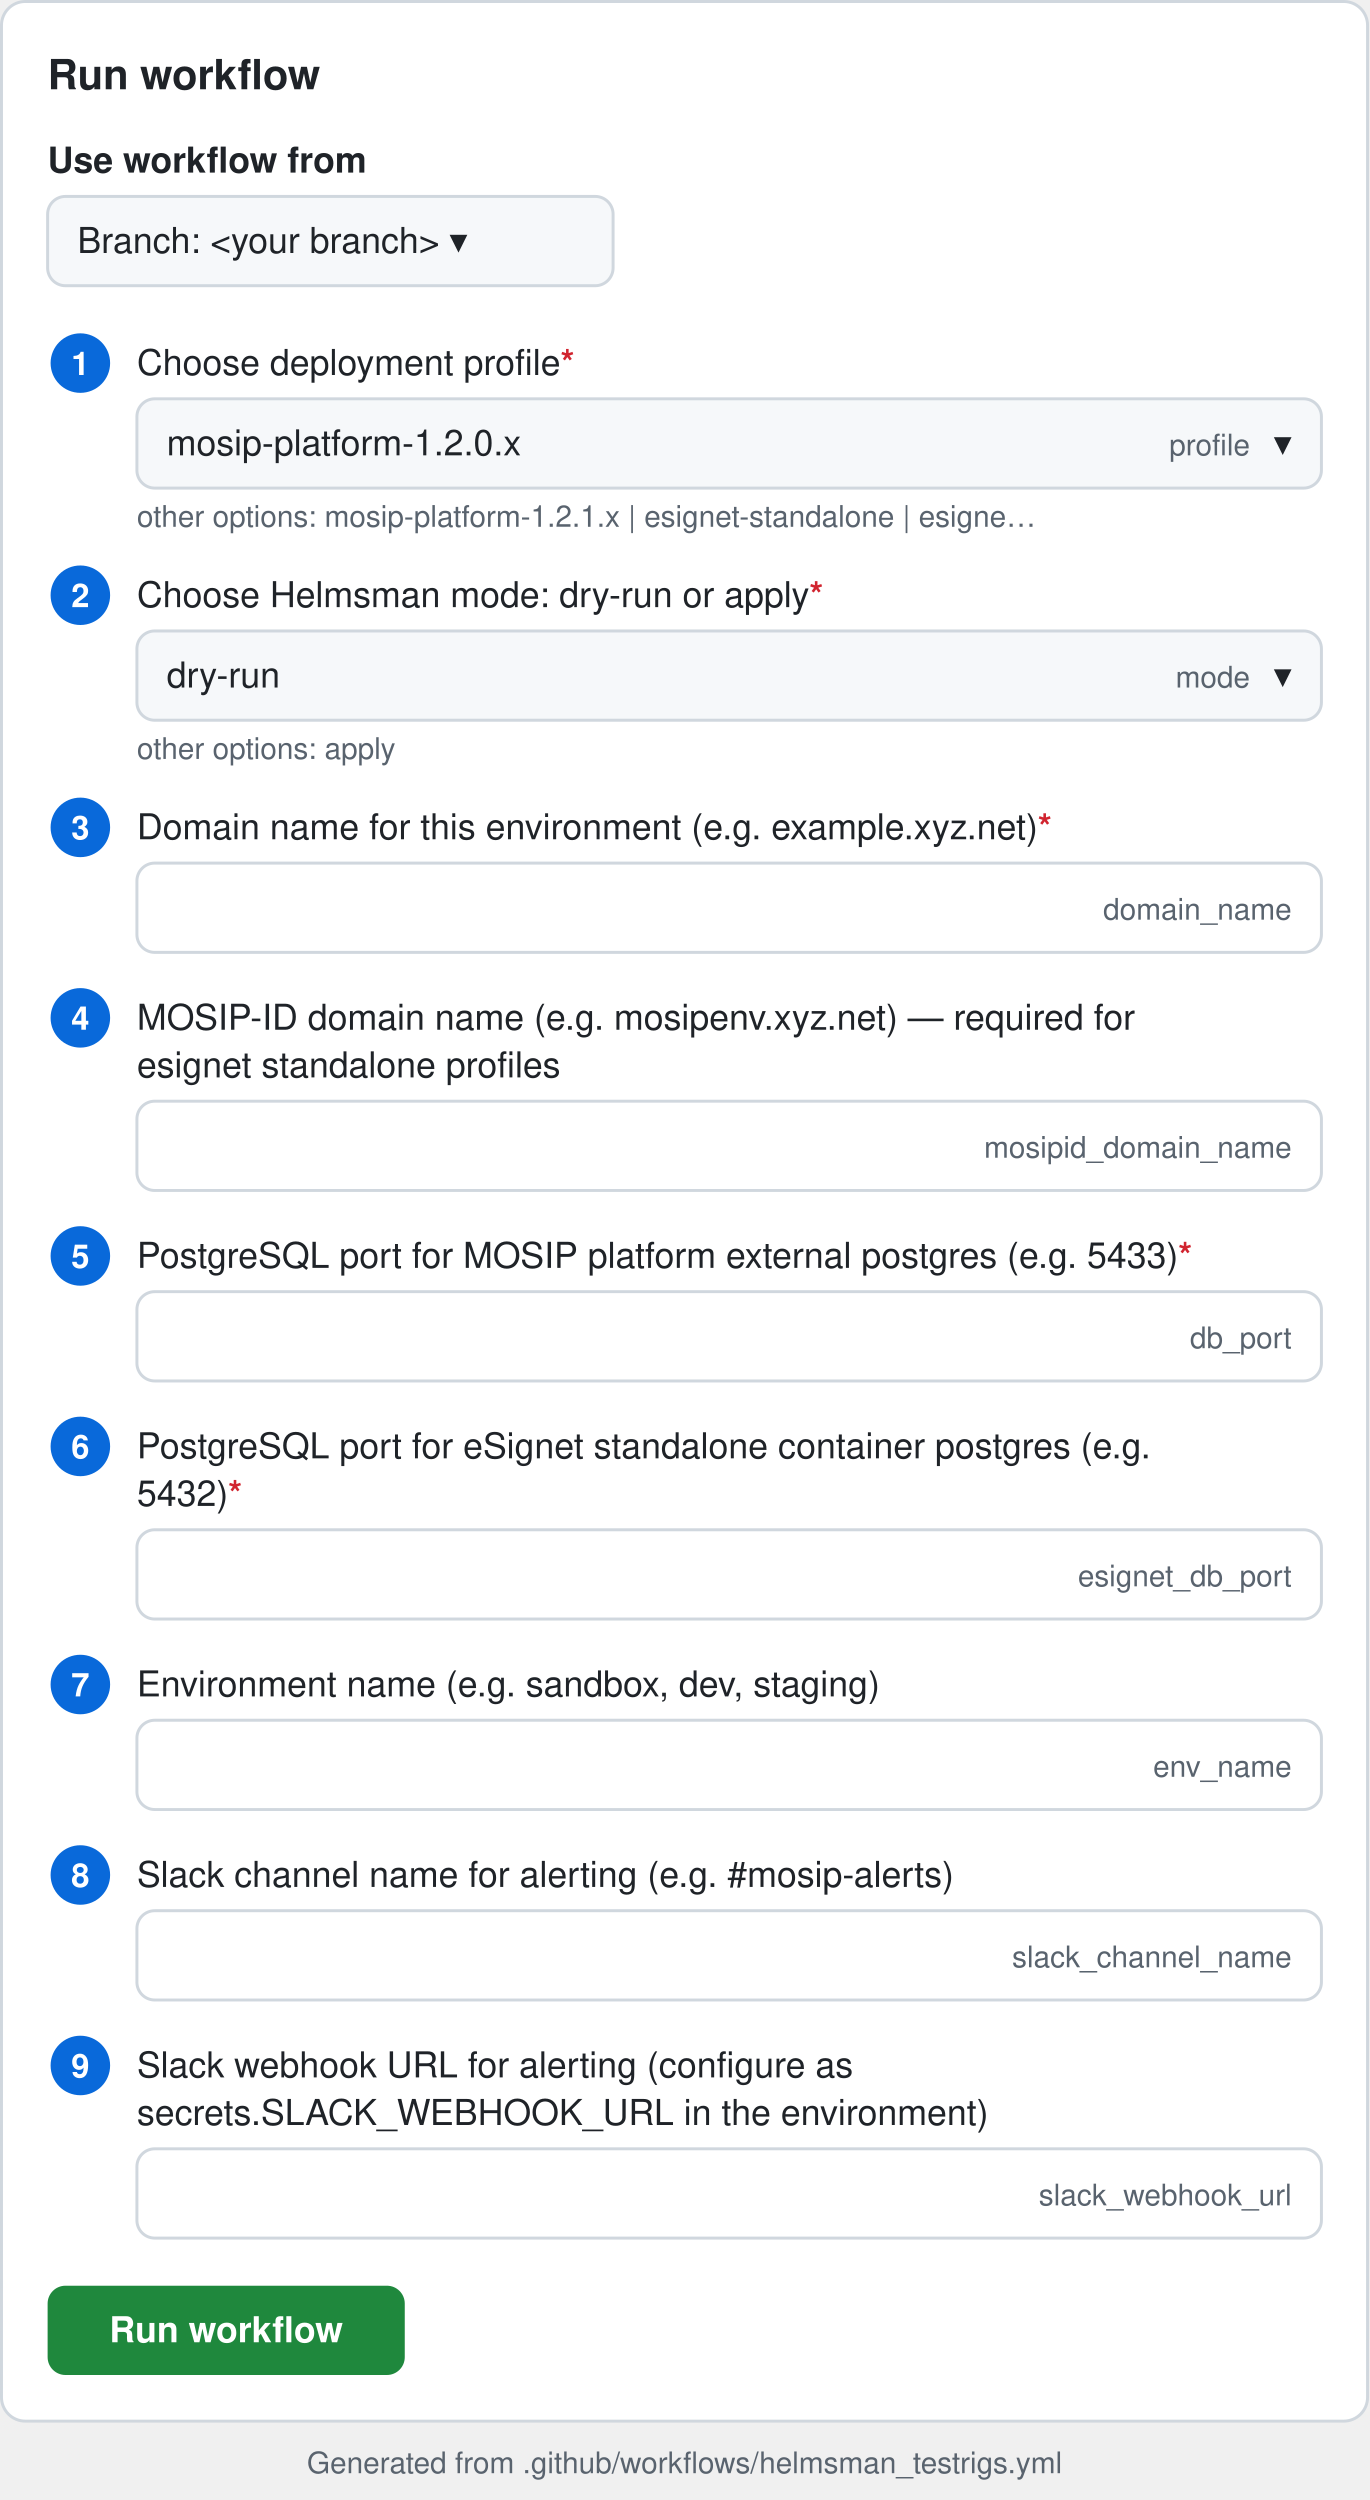
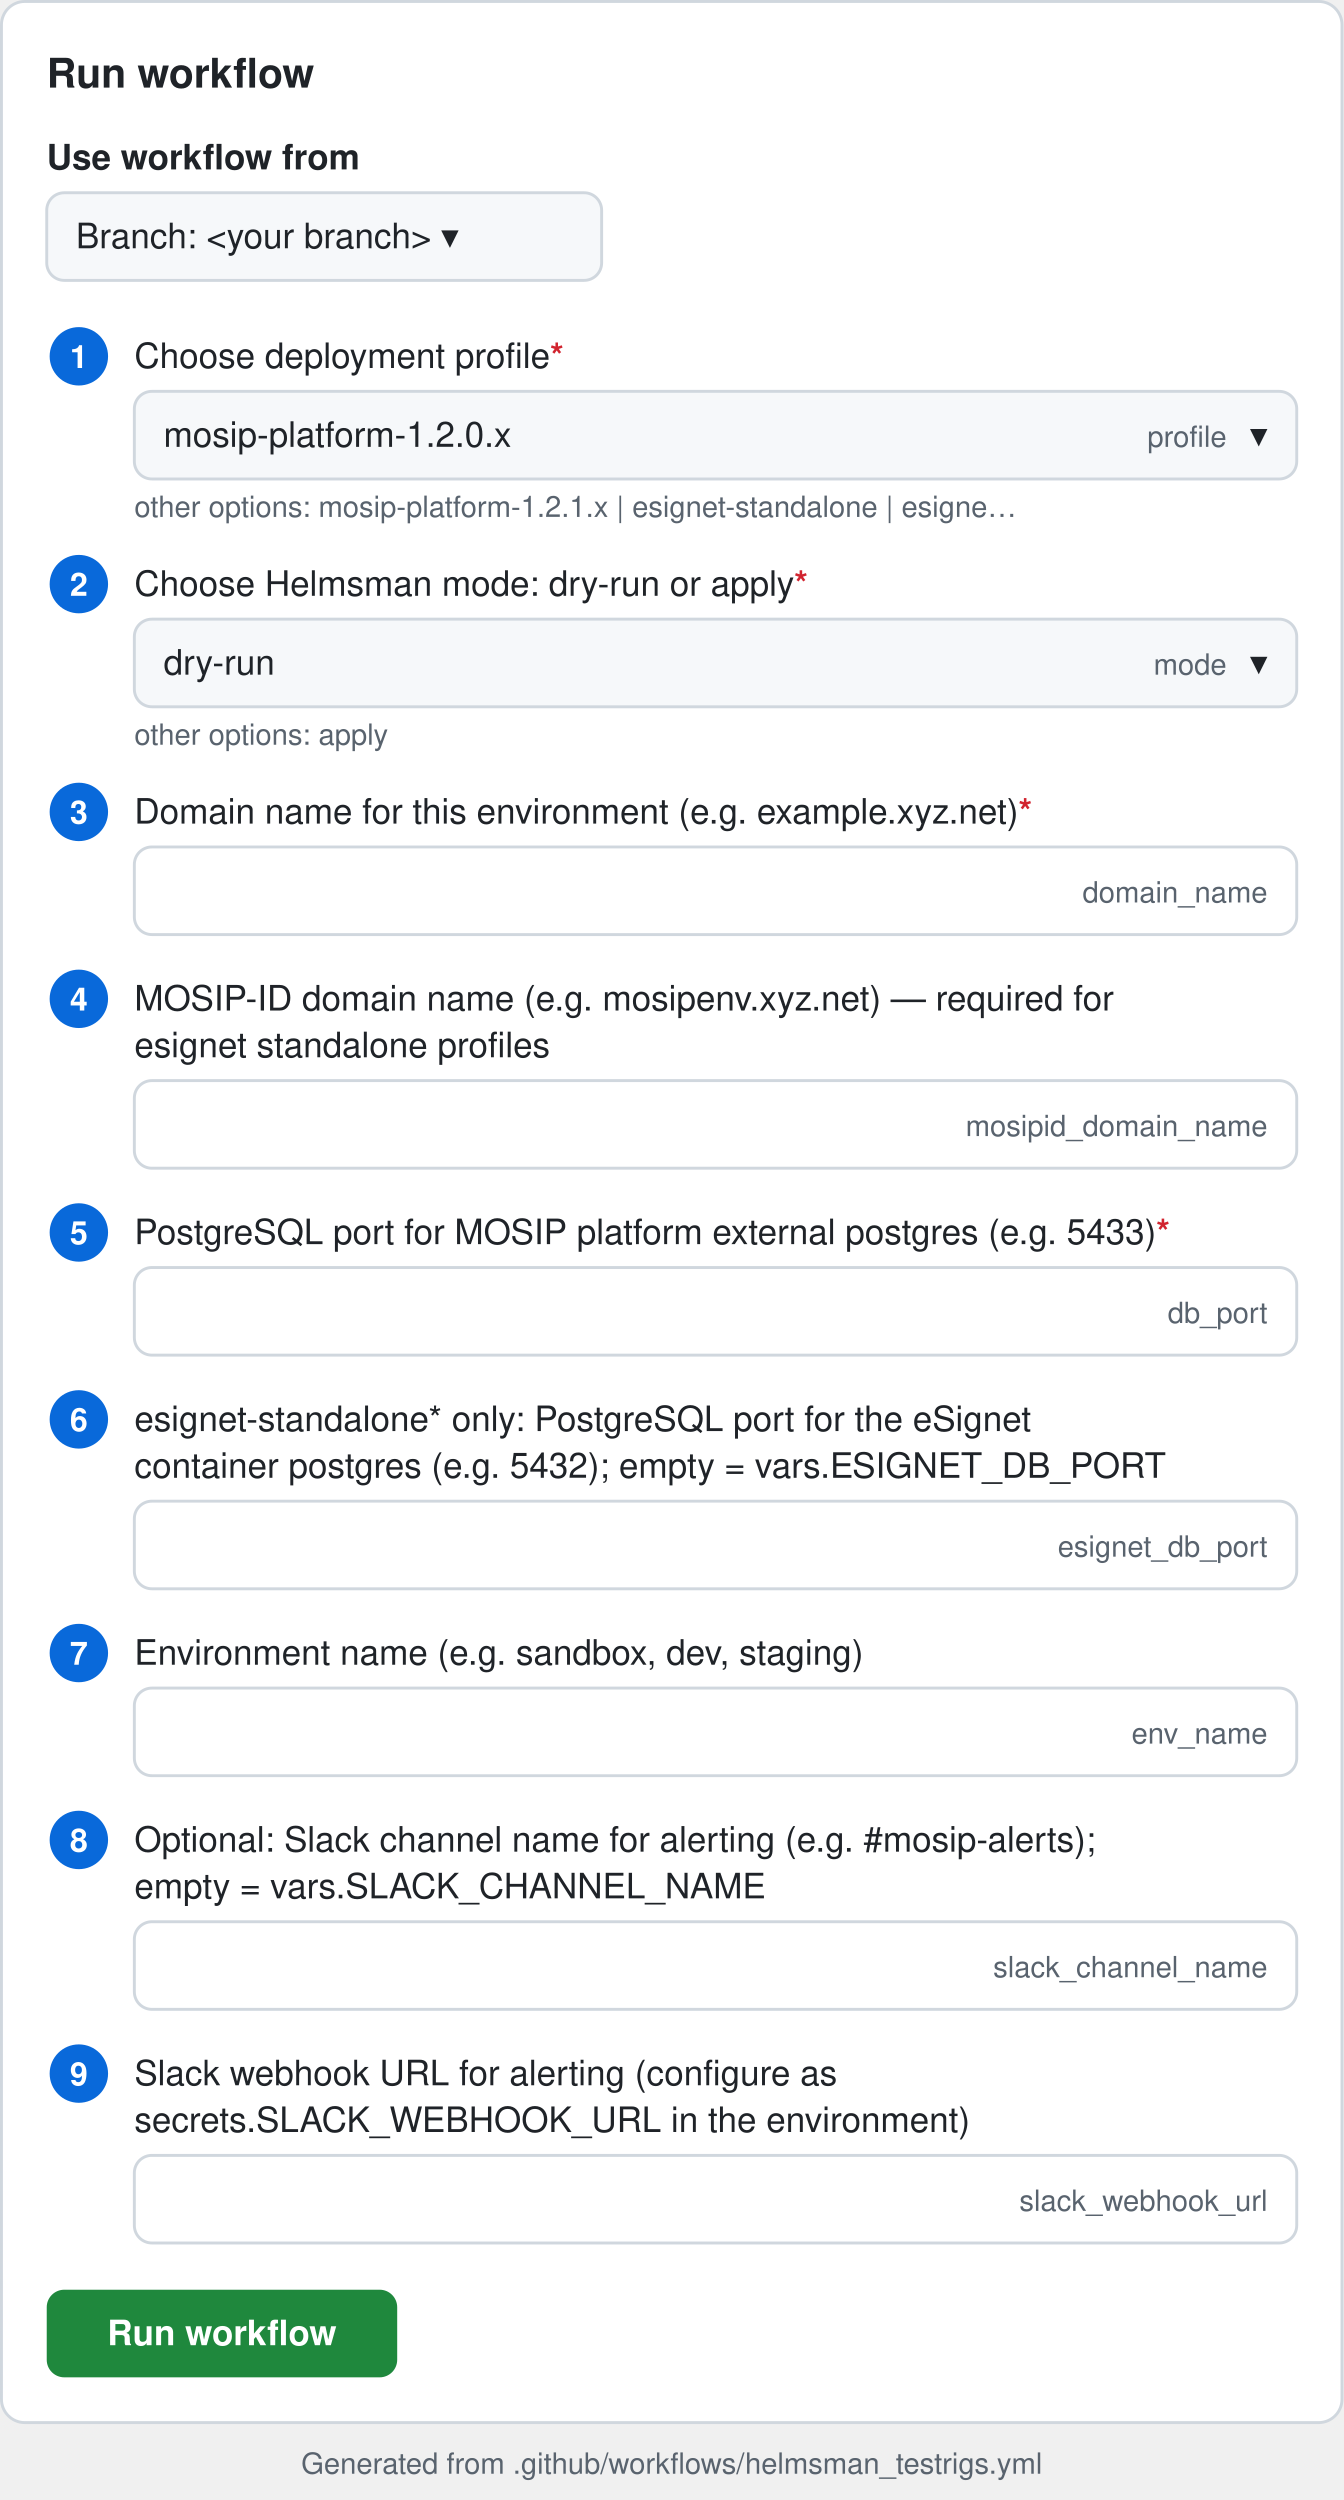
- <svg xmlns="http://www.w3.org/2000/svg" width="460" height="840" viewBox="0 0 460 840" font-family="-apple-system, BlinkMacSystemFont, 'Segoe UI', Helvetica, Arial, sans-serif" role="img" aria-label="Deploy Testrigs of mosip using Helmsman — Run workflow form">
-   <rect x="0.5" y="0.5" width="459" height="813" rx="8" fill="#ffffff" stroke="#d0d7de" />
+ <svg xmlns="http://www.w3.org/2000/svg" width="460" height="856" viewBox="0 0 460 856" font-family="-apple-system, BlinkMacSystemFont, 'Segoe UI', Helvetica, Arial, sans-serif" role="img" aria-label="Deploy Testrigs of mosip using Helmsman — Run workflow form">
+   <rect x="0.5" y="0.5" width="459" height="829" rx="8" fill="#ffffff" stroke="#d0d7de" />
  <text x="16" y="30" font-size="14" font-weight="600" fill="#1f2328" text-anchor="start">Run workflow</text>
  <text x="16" y="58" font-size="12" font-weight="600" fill="#1f2328" text-anchor="start">Use workflow from</text>
  <rect x="16" y="66" width="190" height="30" rx="6" fill="#f6f8fa" stroke="#d0d7de" />
  <text x="26" y="85" font-size="12" font-weight="normal" fill="#1f2328" text-anchor="start">Branch: &lt;your branch&gt; ▾</text>
  <circle cx="27" cy="122" r="10" fill="#0969da" />
  <text x="27" y="126" font-size="11" font-weight="600" fill="#ffffff" text-anchor="middle">1</text>
  <text x="46" y="126" font-size="12" font-weight="normal" fill="#1f2328" text-anchor="start">Choose deployment profile<tspan fill="#d1242f" font-weight="600"> *</tspan>
  </text>
  <rect x="46" y="134" width="398" height="30" rx="6" fill="#f6f8fa" stroke="#d0d7de" />
  <text x="56" y="153" font-size="12" font-weight="normal" fill="#1f2328" text-anchor="start">mosip-platform-1.2.0.x</text>
  <text x="434" y="153" font-size="12" font-weight="normal" fill="#1f2328" text-anchor="end">▾</text>
  <text x="420" y="153" font-size="10" font-weight="normal" fill="#59636e" text-anchor="end">profile</text>
  <text x="46" y="177" font-size="10" font-weight="normal" fill="#59636e" text-anchor="start">other options: mosip-platform-1.2.1.x | esignet-standalone | esigne…</text>
  <circle cx="27" cy="200" r="10" fill="#0969da" />
  <text x="27" y="204" font-size="11" font-weight="600" fill="#ffffff" text-anchor="middle">2</text>
  <text x="46" y="204" font-size="12" font-weight="normal" fill="#1f2328" text-anchor="start">Choose Helmsman mode: dry-run or apply<tspan fill="#d1242f" font-weight="600"> *</tspan>
  </text>
  <rect x="46" y="212" width="398" height="30" rx="6" fill="#f6f8fa" stroke="#d0d7de" />
  <text x="56" y="231" font-size="12" font-weight="normal" fill="#1f2328" text-anchor="start">dry-run</text>
  <text x="434" y="231" font-size="12" font-weight="normal" fill="#1f2328" text-anchor="end">▾</text>
  <text x="420" y="231" font-size="10" font-weight="normal" fill="#59636e" text-anchor="end">mode</text>
  <text x="46" y="255" font-size="10" font-weight="normal" fill="#59636e" text-anchor="start">other options: apply</text>
  <circle cx="27" cy="278" r="10" fill="#0969da" />
  <text x="27" y="282" font-size="11" font-weight="600" fill="#ffffff" text-anchor="middle">3</text>
  <text x="46" y="282" font-size="12" font-weight="normal" fill="#1f2328" text-anchor="start">Domain name for this environment (e.g. example.xyz.net)<tspan fill="#d1242f" font-weight="600"> *</tspan>
  </text>
  <rect x="46" y="290" width="398" height="30" rx="6" fill="#ffffff" stroke="#d0d7de" />
  <text x="434" y="309" font-size="10" font-weight="normal" fill="#59636e" text-anchor="end">domain_name</text>
  <circle cx="27" cy="342" r="10" fill="#0969da" />
  <text x="27" y="346" font-size="11" font-weight="600" fill="#ffffff" text-anchor="middle">4</text>
  <text x="46" y="346" font-size="12" font-weight="normal" fill="#1f2328" text-anchor="start">MOSIP-ID domain name (e.g. mosipenv.xyz.net) — required for</text>
  <text x="46" y="362" font-size="12" font-weight="normal" fill="#1f2328" text-anchor="start">esignet standalone profiles</text>
  <rect x="46" y="370" width="398" height="30" rx="6" fill="#ffffff" stroke="#d0d7de" />
  <text x="434" y="389" font-size="10" font-weight="normal" fill="#59636e" text-anchor="end">mosipid_domain_name</text>
  <circle cx="27" cy="422" r="10" fill="#0969da" />
  <text x="27" y="426" font-size="11" font-weight="600" fill="#ffffff" text-anchor="middle">5</text>
  <text x="46" y="426" font-size="12" font-weight="normal" fill="#1f2328" text-anchor="start">PostgreSQL port for MOSIP platform external postgres (e.g. 5433)<tspan fill="#d1242f" font-weight="600"> *</tspan>
  </text>
  <rect x="46" y="434" width="398" height="30" rx="6" fill="#ffffff" stroke="#d0d7de" />
  <text x="434" y="453" font-size="10" font-weight="normal" fill="#59636e" text-anchor="end">db_port</text>
  <circle cx="27" cy="486" r="10" fill="#0969da" />
  <text x="27" y="490" font-size="11" font-weight="600" fill="#ffffff" text-anchor="middle">6</text>
-   <text x="46" y="490" font-size="12" font-weight="normal" fill="#1f2328" text-anchor="start">PostgreSQL port for eSignet standalone container postgres (e.g.</text>
-   <text x="46" y="506" font-size="12" font-weight="normal" fill="#1f2328" text-anchor="start">5432)<tspan fill="#d1242f" font-weight="600"> *</tspan>
-   </text>
+   <text x="46" y="490" font-size="12" font-weight="normal" fill="#1f2328" text-anchor="start">esignet-standalone* only: PostgreSQL port for the eSignet</text>
+   <text x="46" y="506" font-size="12" font-weight="normal" fill="#1f2328" text-anchor="start">container postgres (e.g. 5432); empty = vars.ESIGNET_DB_PORT</text>
  <rect x="46" y="514" width="398" height="30" rx="6" fill="#ffffff" stroke="#d0d7de" />
  <text x="434" y="533" font-size="10" font-weight="normal" fill="#59636e" text-anchor="end">esignet_db_port</text>
  <circle cx="27" cy="566" r="10" fill="#0969da" />
  <text x="27" y="570" font-size="11" font-weight="600" fill="#ffffff" text-anchor="middle">7</text>
  <text x="46" y="570" font-size="12" font-weight="normal" fill="#1f2328" text-anchor="start">Environment name (e.g. sandbox, dev, staging)</text>
  <rect x="46" y="578" width="398" height="30" rx="6" fill="#ffffff" stroke="#d0d7de" />
  <text x="434" y="597" font-size="10" font-weight="normal" fill="#59636e" text-anchor="end">env_name</text>
  <circle cx="27" cy="630" r="10" fill="#0969da" />
  <text x="27" y="634" font-size="11" font-weight="600" fill="#ffffff" text-anchor="middle">8</text>
-   <text x="46" y="634" font-size="12" font-weight="normal" fill="#1f2328" text-anchor="start">Slack channel name for alerting (e.g. #mosip-alerts)</text>
-   <rect x="46" y="642" width="398" height="30" rx="6" fill="#ffffff" stroke="#d0d7de" />
-   <text x="434" y="661" font-size="10" font-weight="normal" fill="#59636e" text-anchor="end">slack_channel_name</text>
-   <circle cx="27" cy="694" r="10" fill="#0969da" />
-   <text x="27" y="698" font-size="11" font-weight="600" fill="#ffffff" text-anchor="middle">9</text>
-   <text x="46" y="698" font-size="12" font-weight="normal" fill="#1f2328" text-anchor="start">Slack webhook URL for alerting (configure as</text>
-   <text x="46" y="714" font-size="12" font-weight="normal" fill="#1f2328" text-anchor="start">secrets.SLACK_WEBHOOK_URL in the environment)</text>
-   <rect x="46" y="722" width="398" height="30" rx="6" fill="#ffffff" stroke="#d0d7de" />
-   <text x="434" y="741" font-size="10" font-weight="normal" fill="#59636e" text-anchor="end">slack_webhook_url</text>
-   <rect x="16" y="768" width="120" height="30" rx="6" fill="#1f883d" />
-   <text x="76" y="787" font-size="12" font-weight="600" fill="#ffffff" text-anchor="middle">Run workflow</text>
-   <text x="230.0" y="831" font-size="10" font-weight="normal" fill="#59636e" text-anchor="middle">Generated from .github/workflows/helmsman_testrigs.yml</text>
+   <text x="46" y="634" font-size="12" font-weight="normal" fill="#1f2328" text-anchor="start">Optional: Slack channel name for alerting (e.g. #mosip-alerts);</text>
+   <text x="46" y="650" font-size="12" font-weight="normal" fill="#1f2328" text-anchor="start">empty = vars.SLACK_CHANNEL_NAME</text>
+   <rect x="46" y="658" width="398" height="30" rx="6" fill="#ffffff" stroke="#d0d7de" />
+   <text x="434" y="677" font-size="10" font-weight="normal" fill="#59636e" text-anchor="end">slack_channel_name</text>
+   <circle cx="27" cy="710" r="10" fill="#0969da" />
+   <text x="27" y="714" font-size="11" font-weight="600" fill="#ffffff" text-anchor="middle">9</text>
+   <text x="46" y="714" font-size="12" font-weight="normal" fill="#1f2328" text-anchor="start">Slack webhook URL for alerting (configure as</text>
+   <text x="46" y="730" font-size="12" font-weight="normal" fill="#1f2328" text-anchor="start">secrets.SLACK_WEBHOOK_URL in the environment)</text>
+   <rect x="46" y="738" width="398" height="30" rx="6" fill="#ffffff" stroke="#d0d7de" />
+   <text x="434" y="757" font-size="10" font-weight="normal" fill="#59636e" text-anchor="end">slack_webhook_url</text>
+   <rect x="16" y="784" width="120" height="30" rx="6" fill="#1f883d" />
+   <text x="76" y="803" font-size="12" font-weight="600" fill="#ffffff" text-anchor="middle">Run workflow</text>
+   <text x="230.0" y="847" font-size="10" font-weight="normal" fill="#59636e" text-anchor="middle">Generated from .github/workflows/helmsman_testrigs.yml</text>
</svg>
